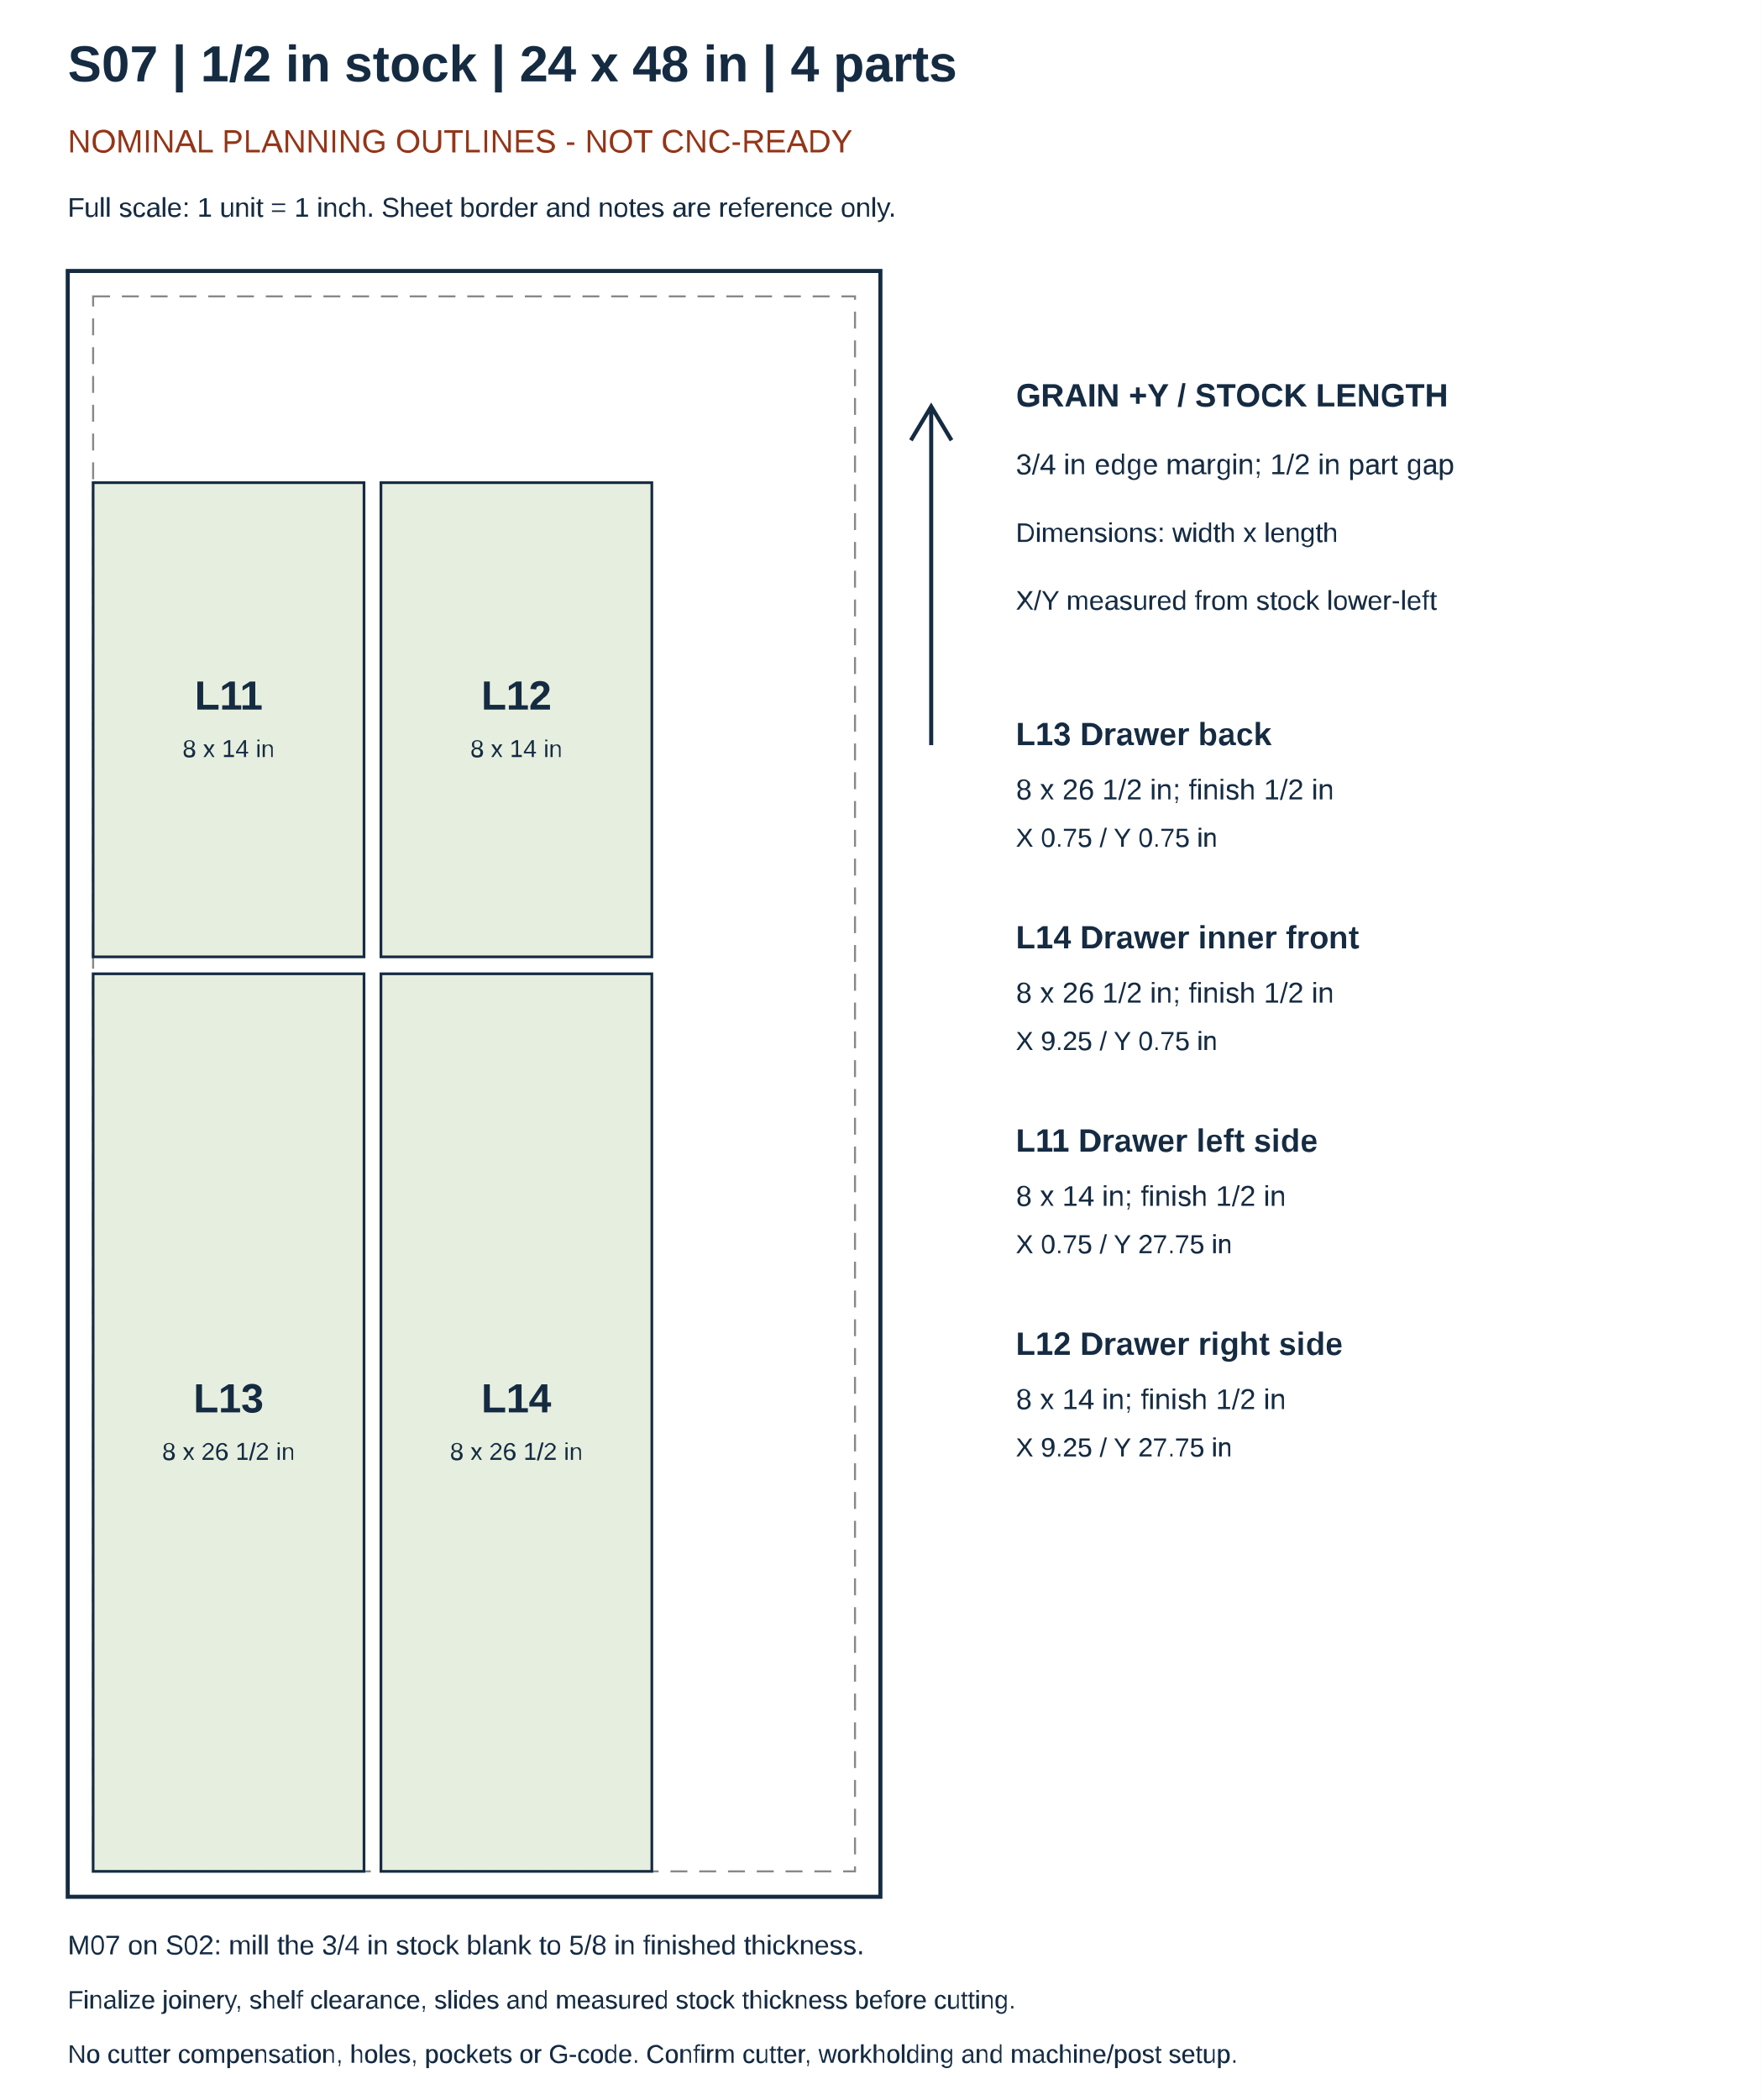
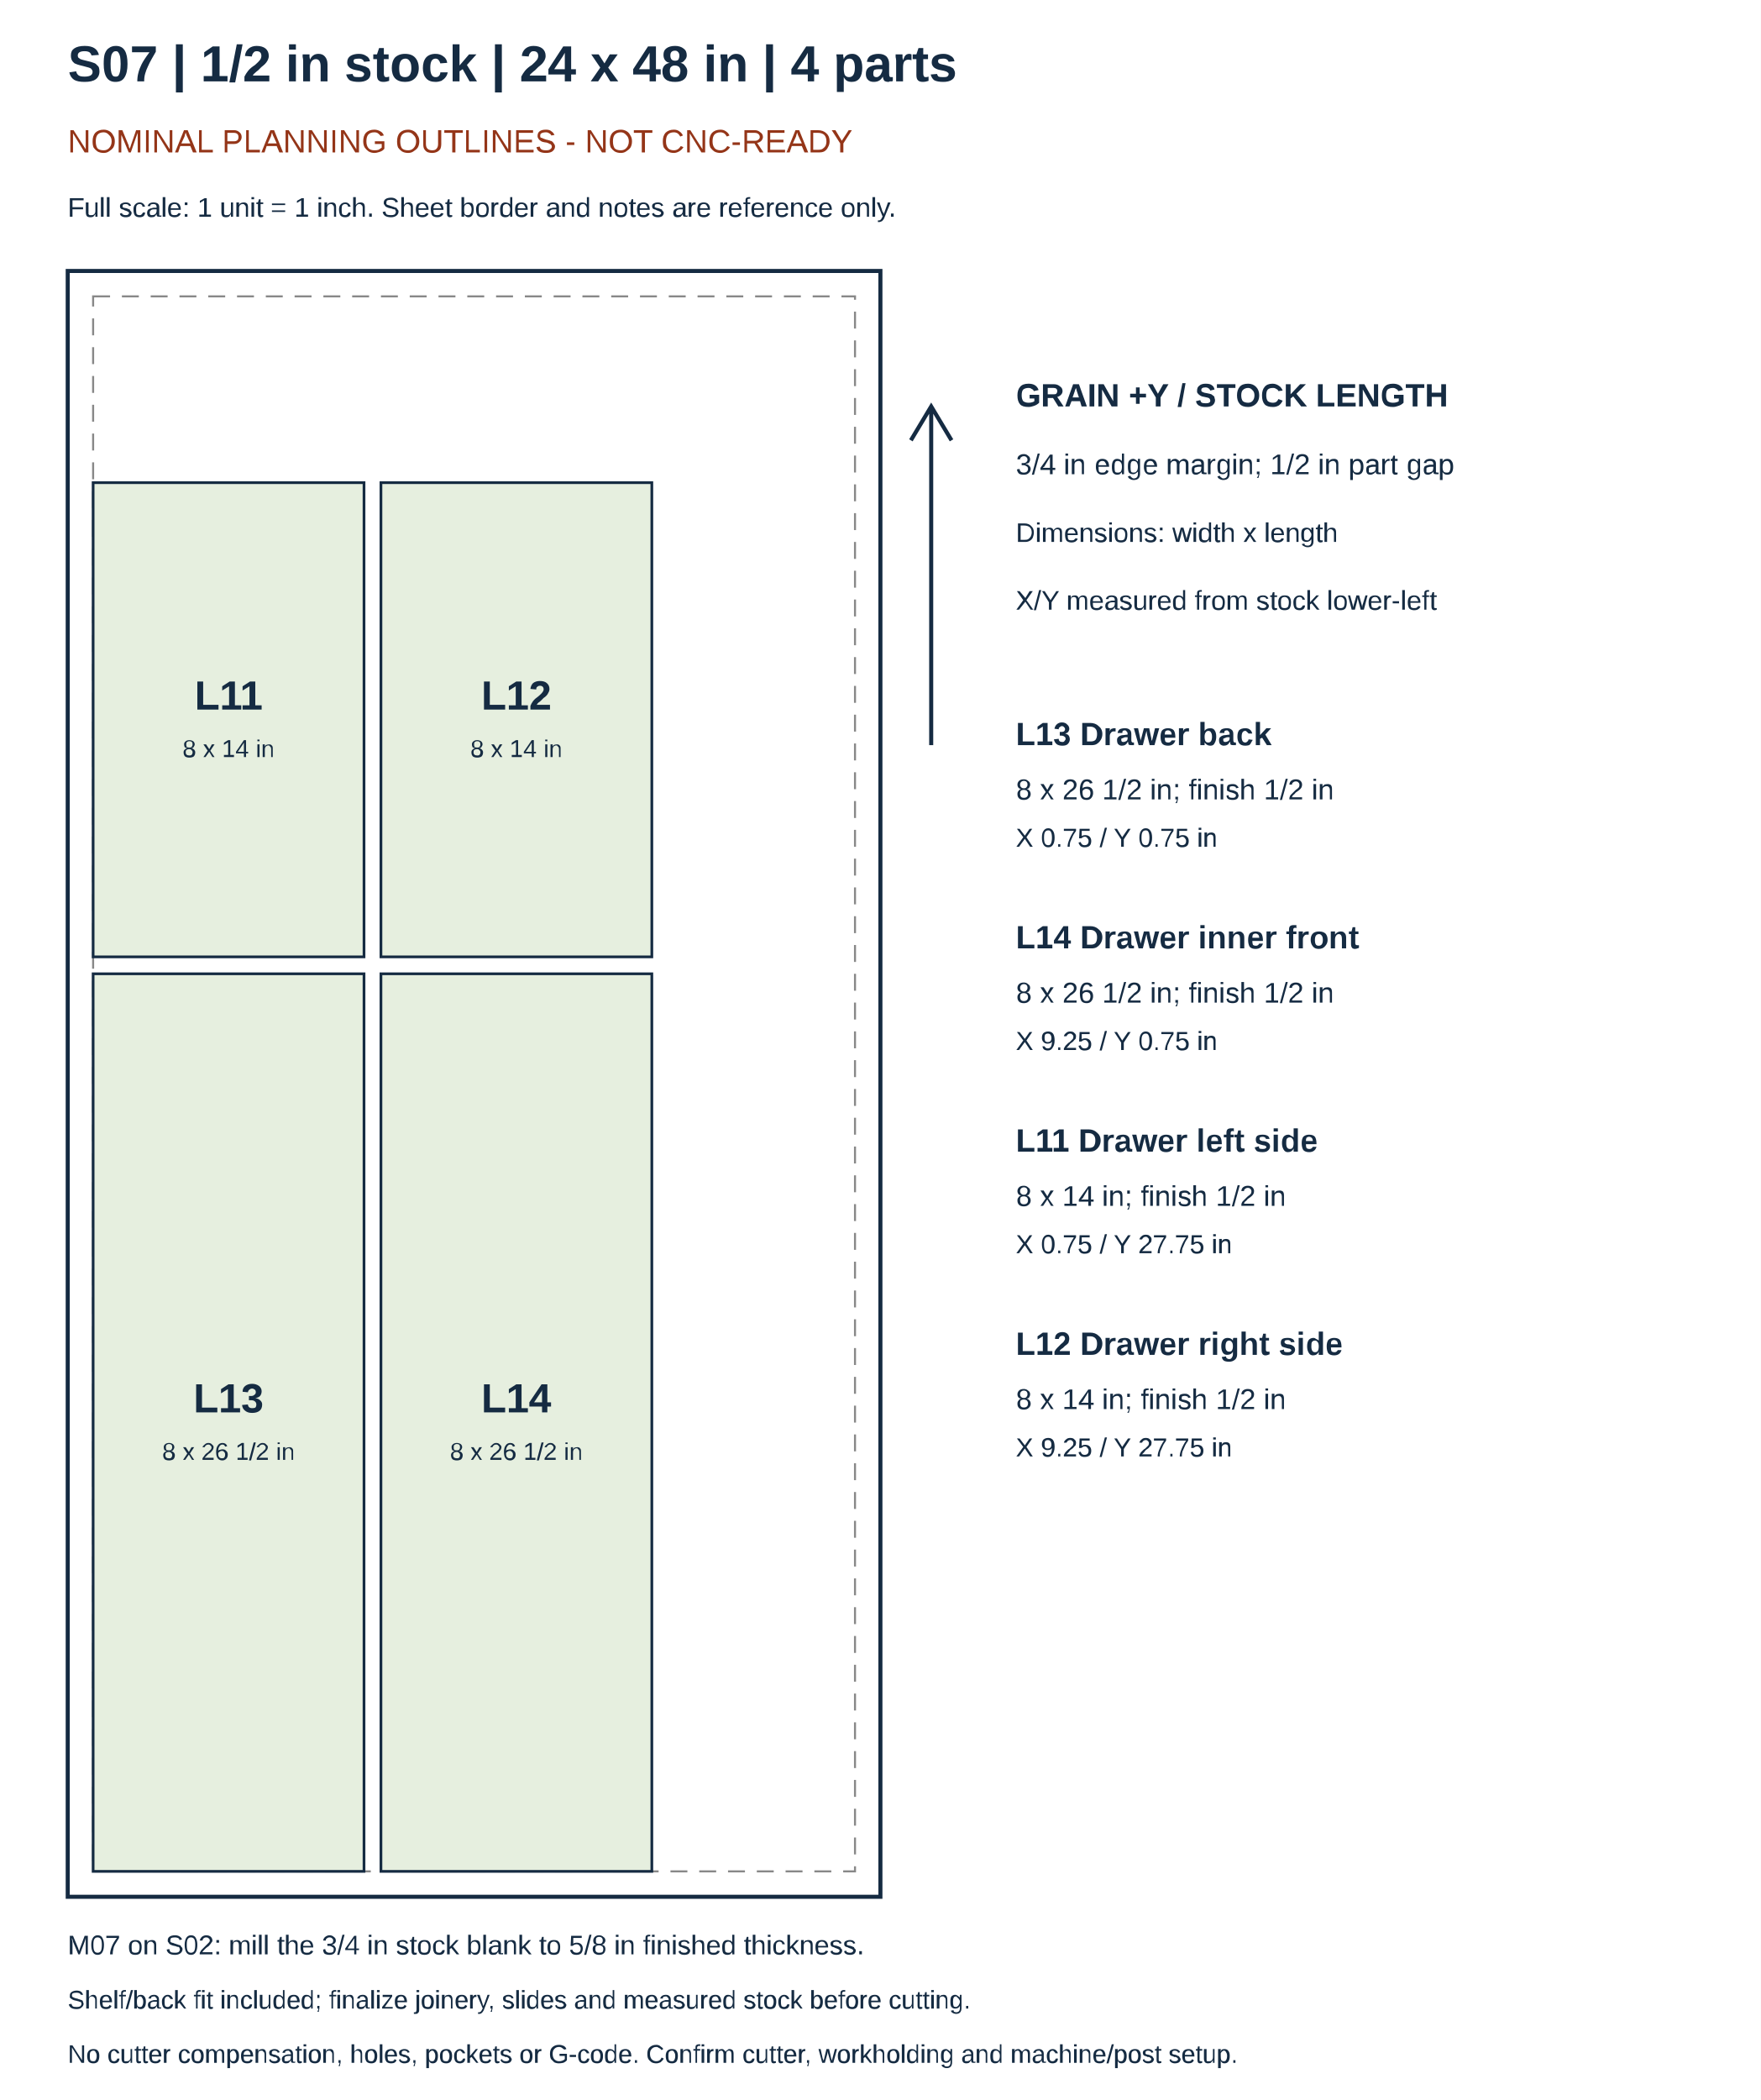
<svg xmlns="http://www.w3.org/2000/svg" width="52in" height="62in" viewBox="-2 -8 52 62">
  <rect x="-2" y="-8" width="100%" height="100%" fill="white" />
  <g font-family="Arial, sans-serif" fill="#152b42">
    <text x="0" y="-5.6" font-size="1.5" font-weight="bold">S07 | 1/2 in stock | 24 x 48 in | 4 parts</text>
    <text x="0" y="-3.5" font-size="0.95" fill="#943518">NOMINAL PLANNING OUTLINES - NOT CNC-READY</text>
    <text x="0" y="-1.6" font-size="0.8">Full scale: 1 unit = 1 inch. Sheet border and notes are reference only.</text>
    <g id="STOCK_REFERENCE">
      <rect x="0" y="0" width="24" height="48" fill="none" stroke="#152b42" stroke-width="0.12" />
    </g>
    <g id="MARGIN_REFERENCE">
      <rect x="0.75" y="0.75" width="22.5" height="46.5" fill="none" stroke="#888" stroke-width="0.06" stroke-dasharray="0.5 0.35" />
    </g>
    <g id="PART_OUTLINES" stroke="#152b42" stroke-width="0.08">
      <rect id="L13" x="0.75" y="20.75" width="8.0" height="26.5" fill="#e6efdf" />
      <rect id="L14" x="9.25" y="20.75" width="8.0" height="26.5" fill="#e6efdf" />
      <rect id="L11" x="0.75" y="6.25" width="8.0" height="14.0" fill="#e6efdf" />
      <rect id="L12" x="9.25" y="6.25" width="8.0" height="14.0" fill="#e6efdf" />
    </g>
    <g id="LABELS" text-anchor="middle">
      <g>
        <text x="4.75" y="33.7" font-size="1.2" font-weight="bold">L13</text>
        <text x="4.75" y="35.1" font-size="0.72">8 x 26 1/2 in</text>
      </g>
      <g>
        <text x="13.25" y="33.7" font-size="1.2" font-weight="bold">L14</text>
        <text x="13.25" y="35.1" font-size="0.72">8 x 26 1/2 in</text>
      </g>
      <g>
        <text x="4.75" y="12.95" font-size="1.2" font-weight="bold">L11</text>
        <text x="4.75" y="14.35" font-size="0.72">8 x 14 in</text>
      </g>
      <g>
        <text x="13.25" y="12.95" font-size="1.2" font-weight="bold">L12</text>
        <text x="13.25" y="14.35" font-size="0.72">8 x 14 in</text>
      </g>
    </g>
    <g id="GRAIN_REFERENCE" stroke="#152b42" stroke-width="0.12" fill="none">
      <path d="M 25.5 14 V 4 M 24.9 5 L 25.5 4 L 26.1 5" />
    </g>
    <text x="28" y="4" font-size="0.95" font-weight="bold">GRAIN +Y / STOCK LENGTH</text>
    <text x="28" y="6" font-size="0.85">3/4 in edge margin; 1/2 in part gap</text>
    <text x="28" y="8" font-size="0.8">Dimensions: width x length</text>
    <text x="28" y="10" font-size="0.8">X/Y measured from stock lower-left</text>
    <text x="28" y="14" font-size="0.95" font-weight="bold">L13  Drawer back</text>
    <text x="28" y="15.6" font-size="0.85">8 x 26 1/2 in; finish 1/2 in</text>
    <text x="28" y="17" font-size="0.78">X 0.75 / Y 0.75 in</text>
    <text x="28" y="20" font-size="0.95" font-weight="bold">L14  Drawer inner front</text>
    <text x="28" y="21.6" font-size="0.85">8 x 26 1/2 in; finish 1/2 in</text>
    <text x="28" y="23" font-size="0.78">X 9.25 / Y 0.75 in</text>
    <text x="28" y="26" font-size="0.95" font-weight="bold">L11  Drawer left side</text>
    <text x="28" y="27.6" font-size="0.85">8 x 14 in; finish 1/2 in</text>
    <text x="28" y="29" font-size="0.78">X 0.75 / Y 27.75 in</text>
    <text x="28" y="32" font-size="0.95" font-weight="bold">L12  Drawer right side</text>
    <text x="28" y="33.6" font-size="0.85">8 x 14 in; finish 1/2 in</text>
    <text x="28" y="35" font-size="0.78">X 9.25 / Y 27.75 in</text>
    <text x="0" y="49.7" font-size="0.8">M07 on S02: mill the 3/4 in stock blank to 5/8 in finished thickness.</text>
-     <text x="0" y="51.3" font-size="0.75">Finalize joinery, shelf clearance, slides and measured stock thickness before cutting.</text>
+     <text x="0" y="51.3" font-size="0.75">Shelf/back fit included; finalize joinery, slides and measured stock before cutting.</text>
    <text x="0" y="52.9" font-size="0.75">No cutter compensation, holes, pockets or G-code. Confirm cutter, workholding and machine/post setup.</text>
  </g>
</svg>
